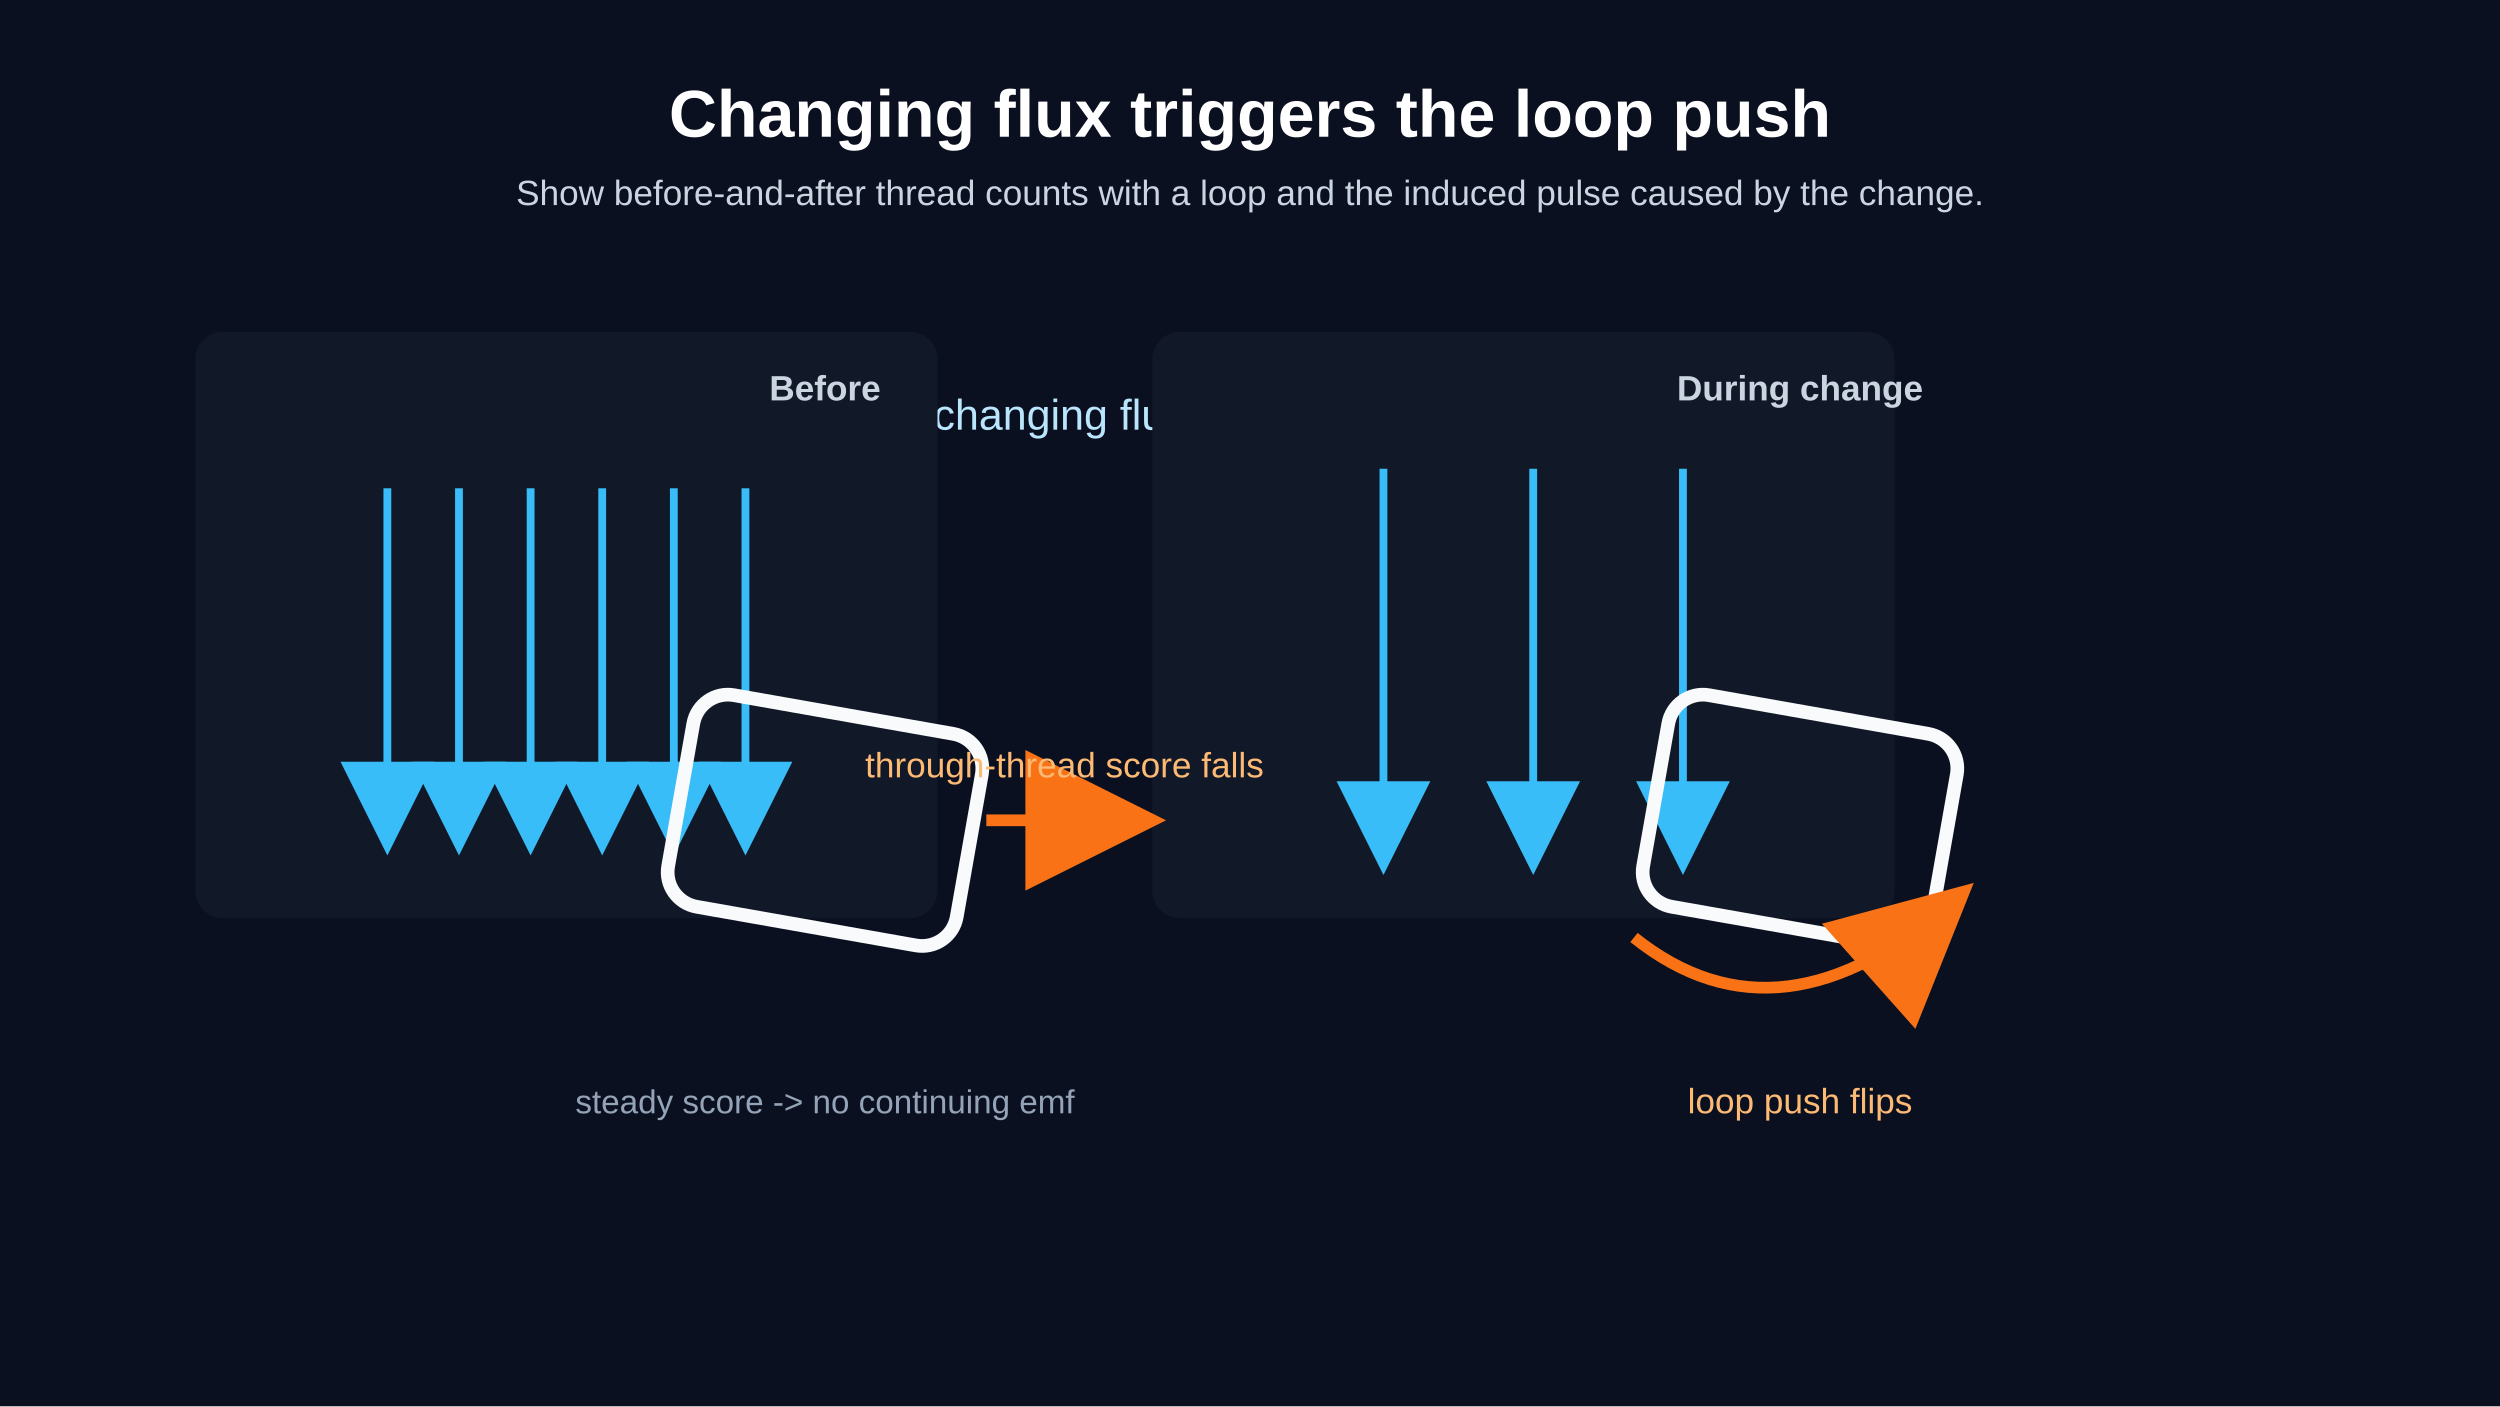
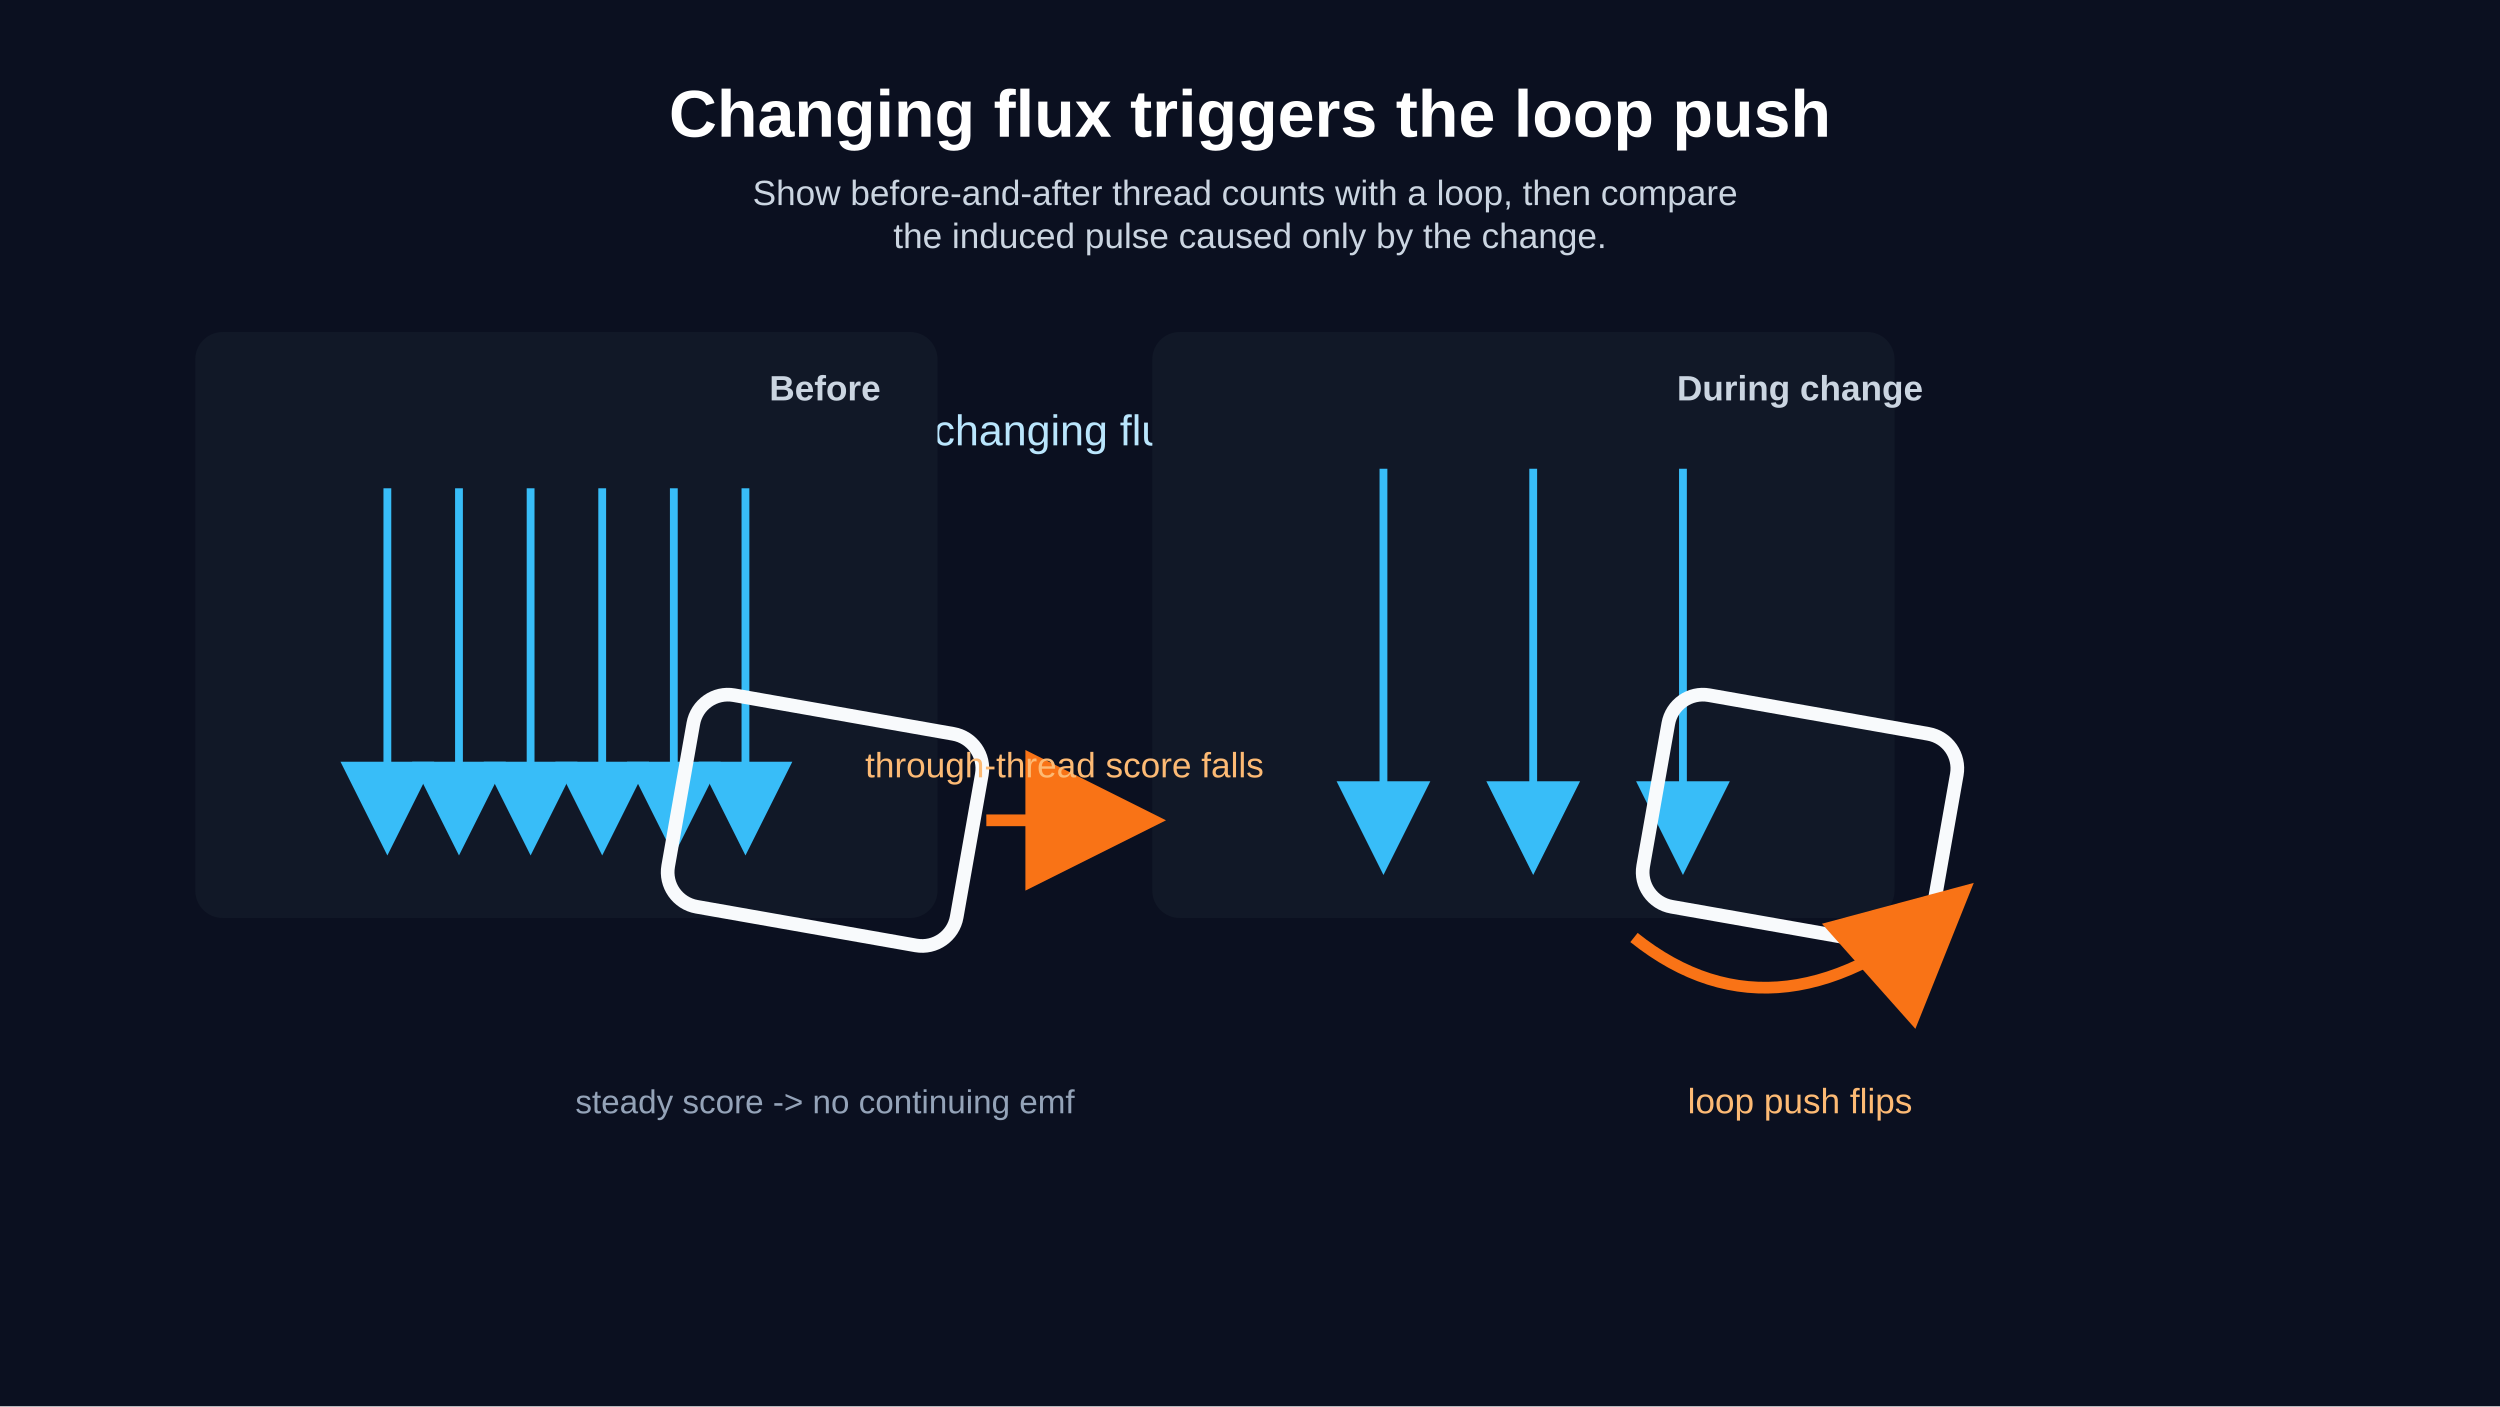
<svg xmlns="http://www.w3.org/2000/svg" width="1280" height="720" viewBox="0 0 1280 720">
  <defs>
    <marker id="field-arrow" markerWidth="12" markerHeight="12" refX="10" refY="6" orient="auto" markerUnits="strokeWidth">
      <path d="M 0 0 L 12 6 L 0 12 z" fill="#38bdf8" />
    </marker>
    <marker id="induced-arrow" markerWidth="12" markerHeight="12" refX="10" refY="6" orient="auto" markerUnits="strokeWidth">
      <path d="M 0 0 L 12 6 L 0 12 z" fill="#f97316" />
    </marker>
  </defs>
  <rect width="100%" height="100%" fill="#0b1020" />
  <text x="640.00" y="70.00" fill="white" text-anchor="middle" font-size="34" font-family="Arial" font-weight="bold">Changing flux triggers the loop push</text>
-   <text x="640.00" y="105.00" fill="#cbd5e1" text-anchor="middle" font-size="18" font-family="Arial" font-weight="normal">Show before-and-after thread counts with a loop and the induced pulse caused by the change.</text>
-   <text x="640.00" y="220.00" fill="#bae6fd" text-anchor="middle" font-size="22" font-family="Arial" font-weight="normal">Only changing flux creates an induced push</text>
+   <text x="640.00" y="105.00" fill="#cbd5e1" text-anchor="middle" font-size="18" font-family="Arial" font-weight="normal">
+     <tspan x="640.00" dy="0">Show before-and-after thread counts with a loop, then compare</tspan>
+     <tspan x="640.00" dy="22">the induced pulse caused only by the change.</tspan>
+   </text>
+   <text x="640.00" y="228.00" fill="#bae6fd" text-anchor="middle" font-size="22" font-family="Arial" font-weight="normal">Only changing flux creates an induced push</text>
  <rect x="100.00" y="170.00" width="380.00" height="300.00" rx="14" fill="#111827" />
  <rect x="590.00" y="170.00" width="380.00" height="300.00" rx="14" fill="#111827" />
  <text x="422.40" y="205.00" fill="#cbd5e1" text-anchor="middle" font-size="18" font-family="Arial" font-weight="bold">Before</text>
  <text x="921.60" y="205.00" fill="#cbd5e1" text-anchor="middle" font-size="18" font-family="Arial" font-weight="bold">During change</text>
  <line x1="198.33" y1="250.00" x2="198.33" y2="430.00" stroke="#38bdf8" stroke-width="4" marker-end="url(#field-arrow)" />
  <line x1="235.00" y1="250.00" x2="235.00" y2="430.00" stroke="#38bdf8" stroke-width="4" marker-end="url(#field-arrow)" />
  <line x1="271.67" y1="250.00" x2="271.67" y2="430.00" stroke="#38bdf8" stroke-width="4" marker-end="url(#field-arrow)" />
  <line x1="308.33" y1="250.00" x2="308.33" y2="430.00" stroke="#38bdf8" stroke-width="4" marker-end="url(#field-arrow)" />
  <line x1="345.00" y1="250.00" x2="345.00" y2="430.00" stroke="#38bdf8" stroke-width="4" marker-end="url(#field-arrow)" />
  <line x1="381.67" y1="250.00" x2="381.67" y2="430.00" stroke="#38bdf8" stroke-width="4" marker-end="url(#field-arrow)" />
  <line x1="708.33" y1="240.00" x2="708.33" y2="440.00" stroke="#38bdf8" stroke-width="4" marker-end="url(#field-arrow)" />
  <line x1="785.00" y1="240.00" x2="785.00" y2="440.00" stroke="#38bdf8" stroke-width="4" marker-end="url(#field-arrow)" />
  <line x1="861.67" y1="240.00" x2="861.67" y2="440.00" stroke="#38bdf8" stroke-width="4" marker-end="url(#field-arrow)" />
  <g transform="rotate(10.00 422.40 420.00)">
    <rect x="347.40" y="365.00" width="150.00" height="110.00" rx="18" fill="none" stroke="#f8fafc" stroke-width="7" />
  </g>
  <g transform="rotate(10.00 921.60 420.00)">
    <rect x="846.60" y="365.00" width="150.00" height="110.00" rx="18" fill="none" stroke="#f8fafc" stroke-width="7" />
  </g>
  <line x1="505.00" y1="420.00" x2="585.00" y2="420.00" stroke="#f97316" stroke-width="6" marker-end="url(#induced-arrow)" />
  <text x="545.00" y="398.00" fill="#fdba74" text-anchor="middle" font-size="18" font-family="Arial" font-weight="normal">through-thread score falls</text>
  <path d="M 836.60 480.00 Q 911.60 540.00 1001.60 460.00" stroke="#f97316" stroke-width="6" fill="none" marker-end="url(#induced-arrow)" />
  <text x="921.60" y="570.00" fill="#fdba74" text-anchor="middle" font-size="18" font-family="Arial" font-weight="normal">loop push flips</text>
  <text x="422.40" y="570.00" fill="#94a3b8" text-anchor="middle" font-size="17" font-family="Arial" font-weight="normal">steady score -&gt; no continuing emf</text>
</svg>
